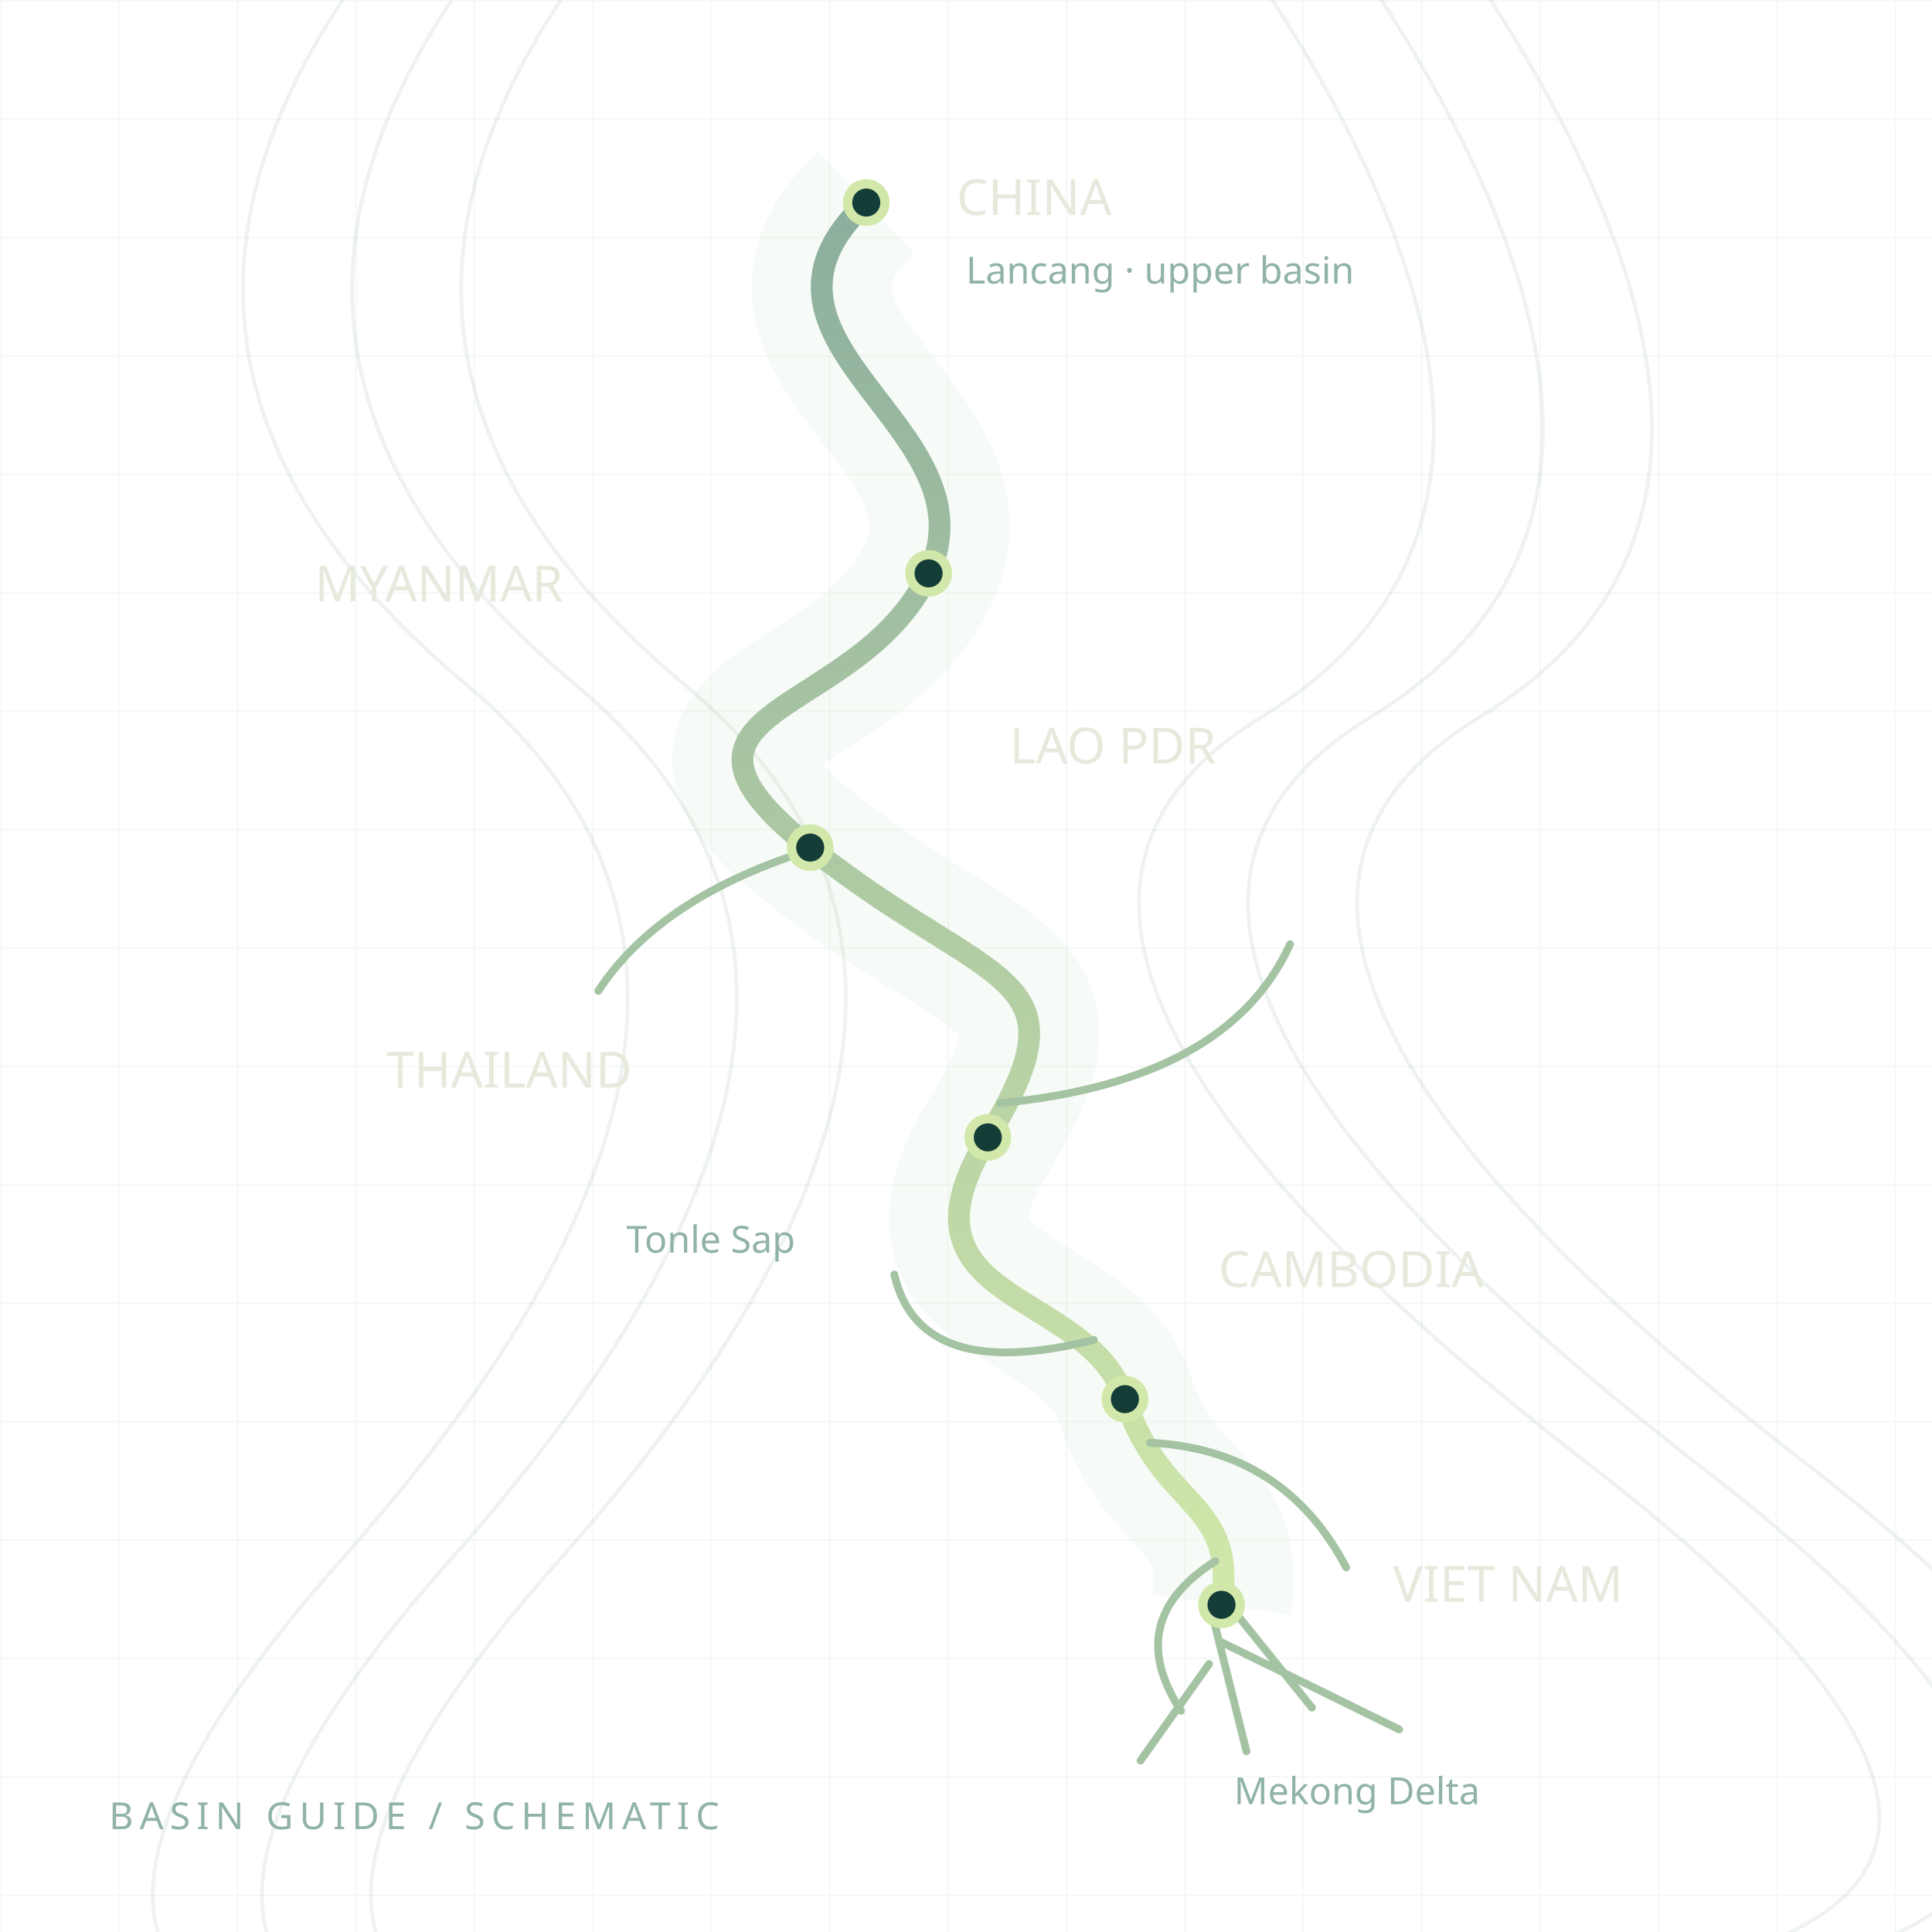
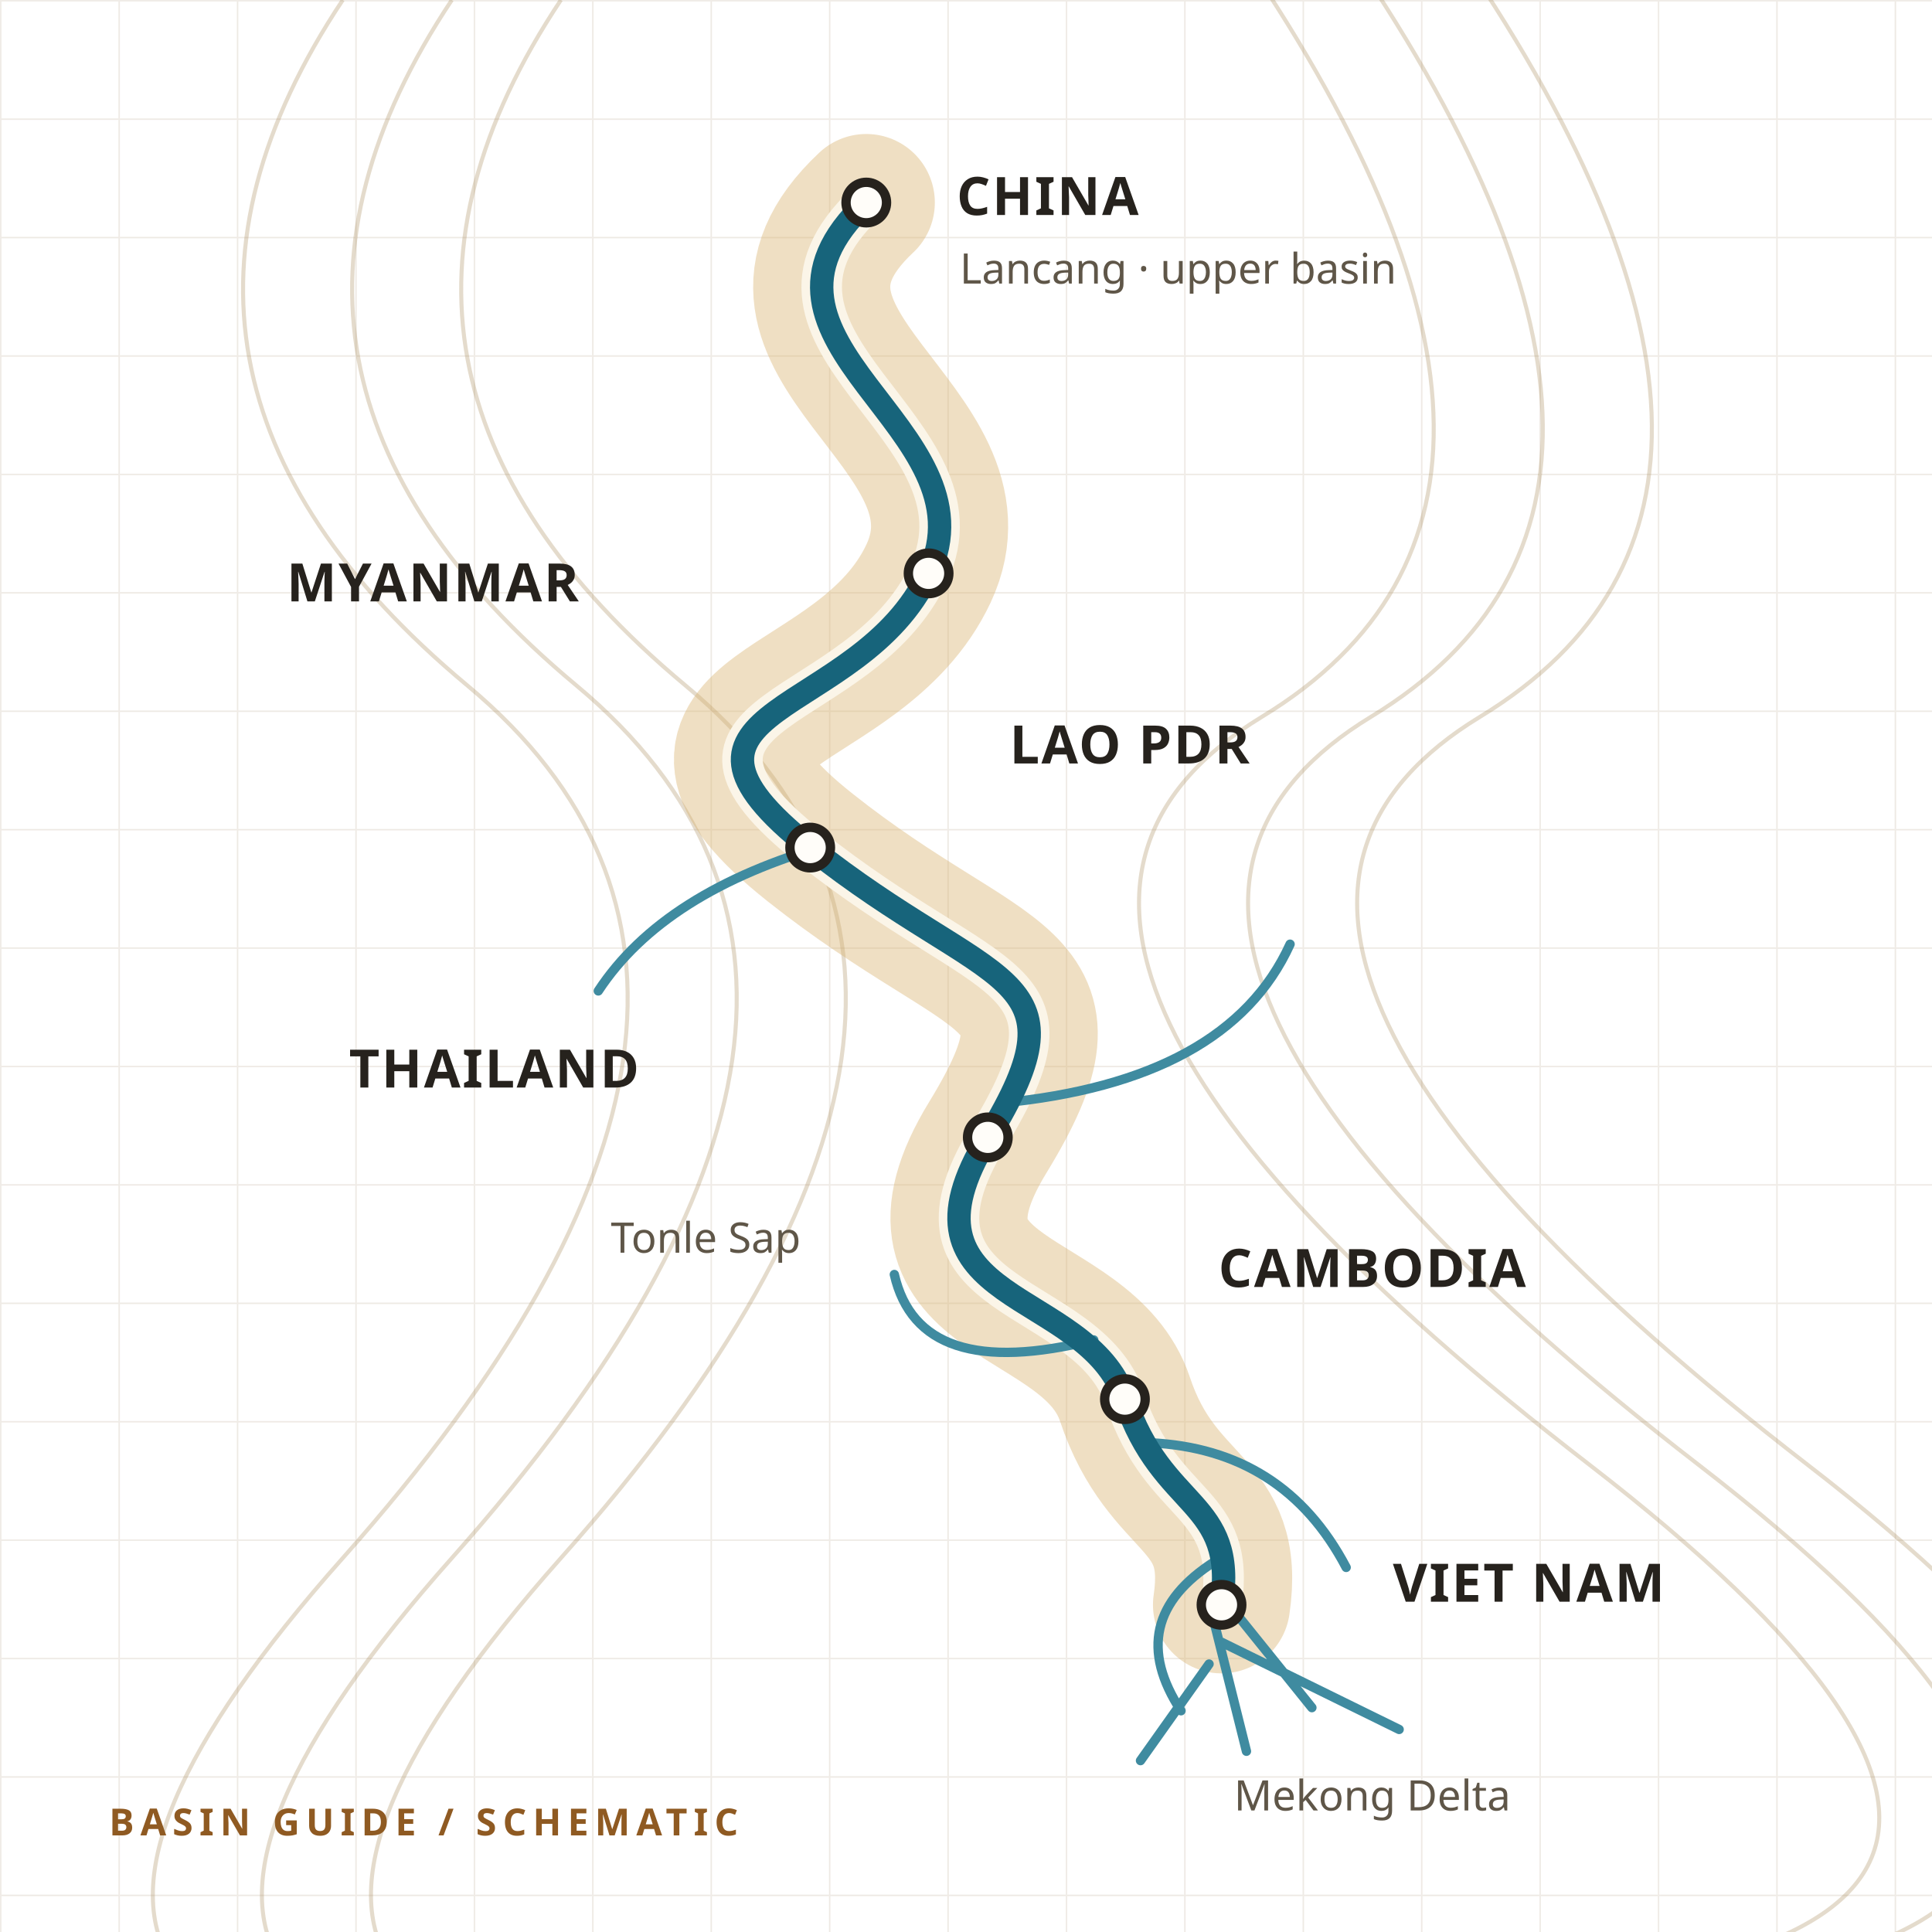
<svg xmlns="http://www.w3.org/2000/svg" width="620" height="620" viewBox="0 0 620 620" role="img" aria-labelledby="title desc">
  <defs>
    <pattern id="grid" width="38" height="38" patternUnits="userSpaceOnUse">
-       <path d="M38 0H0V38" fill="none" stroke="#adc6b2" stroke-opacity=".12" />
+       <path d="M38 0H0V38" fill="none" stroke="#8a6f45" stroke-opacity=".13" />
    </pattern>
-     <linearGradient id="river" x1="0" y1="0" x2="0" y2="1">
-       <stop stop-color="#8cae9d" />
-       <stop offset="1" stop-color="#d2e8aa" />
-     </linearGradient>
  </defs>
  <rect width="620" height="620" fill="url(#grid)" />
-   <g fill="none" stroke="#91ac9e" stroke-opacity=".16" stroke-width="1.2">
+   <g fill="none" stroke="#a48555" stroke-opacity=".3" stroke-width="1.3">
    <path d="M110 0Q30 120 150 220T110 500T210 660" />
    <path d="M145 0Q65 120 185 220T145 500T245 660" />
    <path d="M180 0Q100 120 220 220T180 500T280 660" />
    <path d="M395-20Q520 160 405 230T510 470T430 640" />
    <path d="M430-20Q555 160 440 230T545 470T465 640" />
    <path d="M465-20Q590 160 475 230T580 470T500 640" />
  </g>
-   <path d="M278 65C230 110 320 137 298 184S202 226 260 272S350 311 317 365S349 413 361 449S397 481 392 515" fill="none" stroke="#a9d8a8" stroke-opacity=".09" stroke-width="45" />
-   <path d="M278 65C230 110 320 137 298 184S202 226 260 272S350 311 317 365S349 413 361 449S397 481 392 515" fill="none" stroke="url(#river)" stroke-width="7" stroke-linecap="round" />
-   <g fill="none" stroke="#a4c3a2" stroke-width="2.5" stroke-linecap="round">
+   <path d="M278 65C230 110 320 137 298 184S202 226 260 272S350 311 317 365S349 413 361 449S397 481 392 515" fill="none" stroke="#d9b271" stroke-opacity=".42" stroke-width="44" stroke-linecap="round" />
+   <path d="M278 65C230 110 320 137 298 184S202 226 260 272S350 311 317 365S349 413 361 449S397 481 392 515" fill="none" stroke="#fbf5e8" stroke-width="13" stroke-linecap="round" />
+   <g fill="none" stroke="#3f8ba0" stroke-width="3" stroke-linecap="round">
    <path d="M266 271Q213 286 192 318" />
    <path d="M321 354Q394 347 414 303" />
    <path d="M351 430Q295 444 287 409" />
    <path d="M369 463Q412 465 432 503" />
    <path d="M390 501Q360 520 379 549M392 512L421 548M389 518L400 562M392 527L449 555M388 534L366 565" />
  </g>
-   <g fill="#153d38" stroke="#d2e8aa" stroke-width="3">
-     <circle cx="278" cy="65" r="6" />
-     <circle cx="298" cy="184" r="6" />
-     <circle cx="260" cy="272" r="6" />
-     <circle cx="317" cy="365" r="6" />
-     <circle cx="361" cy="449" r="6" />
-     <circle cx="392" cy="515" r="6" />
+   <path d="M278 65C230 110 320 137 298 184S202 226 260 272S350 311 317 365S349 413 361 449S397 481 392 515" fill="none" stroke="#17647b" stroke-width="7.5" stroke-linecap="round" />
+   <g fill="#fffdf9" stroke="#26221d" stroke-width="3">
+     <circle cx="278" cy="65" r="6.5" />
+     <circle cx="298" cy="184" r="6.5" />
+     <circle cx="260" cy="272" r="6.5" />
+     <circle cx="317" cy="365" r="6.5" />
+     <circle cx="361" cy="449" r="6.5" />
+     <circle cx="392" cy="515" r="6.5" />
  </g>
-   <g fill="#e5eadc" font-family="system-ui,sans-serif" font-size="16">
+   <g fill="#26221d" font-family="system-ui,sans-serif" font-size="17" font-weight="700" letter-spacing=".6">
    <text x="307" y="69">CHINA</text>
-     <text x="101" y="193">MYANMAR</text>
+     <text x="92" y="193">MYANMAR</text>
    <text x="324" y="245">LAO PDR</text>
-     <text x="124" y="349">THAILAND</text>
+     <text x="112" y="349">THAILAND</text>
    <text x="391" y="413">CAMBODIA</text>
    <text x="447" y="514">VIET NAM</text>
  </g>
-   <g fill="#91b3a7" font-family="system-ui,sans-serif" font-size="12">
-     <text x="310" y="91">Lancang · upper basin</text>
-     <text x="396" y="579">Mekong Delta</text>
-     <text x="201" y="402">Tonle Sap</text>
-     <text x="35" y="587" letter-spacing="2">BASIN GUIDE / SCHEMATIC</text>
+   <g fill="#5f5648" font-family="system-ui,sans-serif" font-size="13.5">
+     <text x="308" y="91">Lancang · upper basin</text>
+     <text x="396" y="581">Mekong Delta</text>
+     <text x="196" y="402">Tonle Sap</text>
  </g>
+   <text x="35" y="589" fill="#8f5a22" font-family="system-ui,sans-serif" font-size="12" font-weight="700" letter-spacing="2">BASIN GUIDE / SCHEMATIC</text>
</svg>
